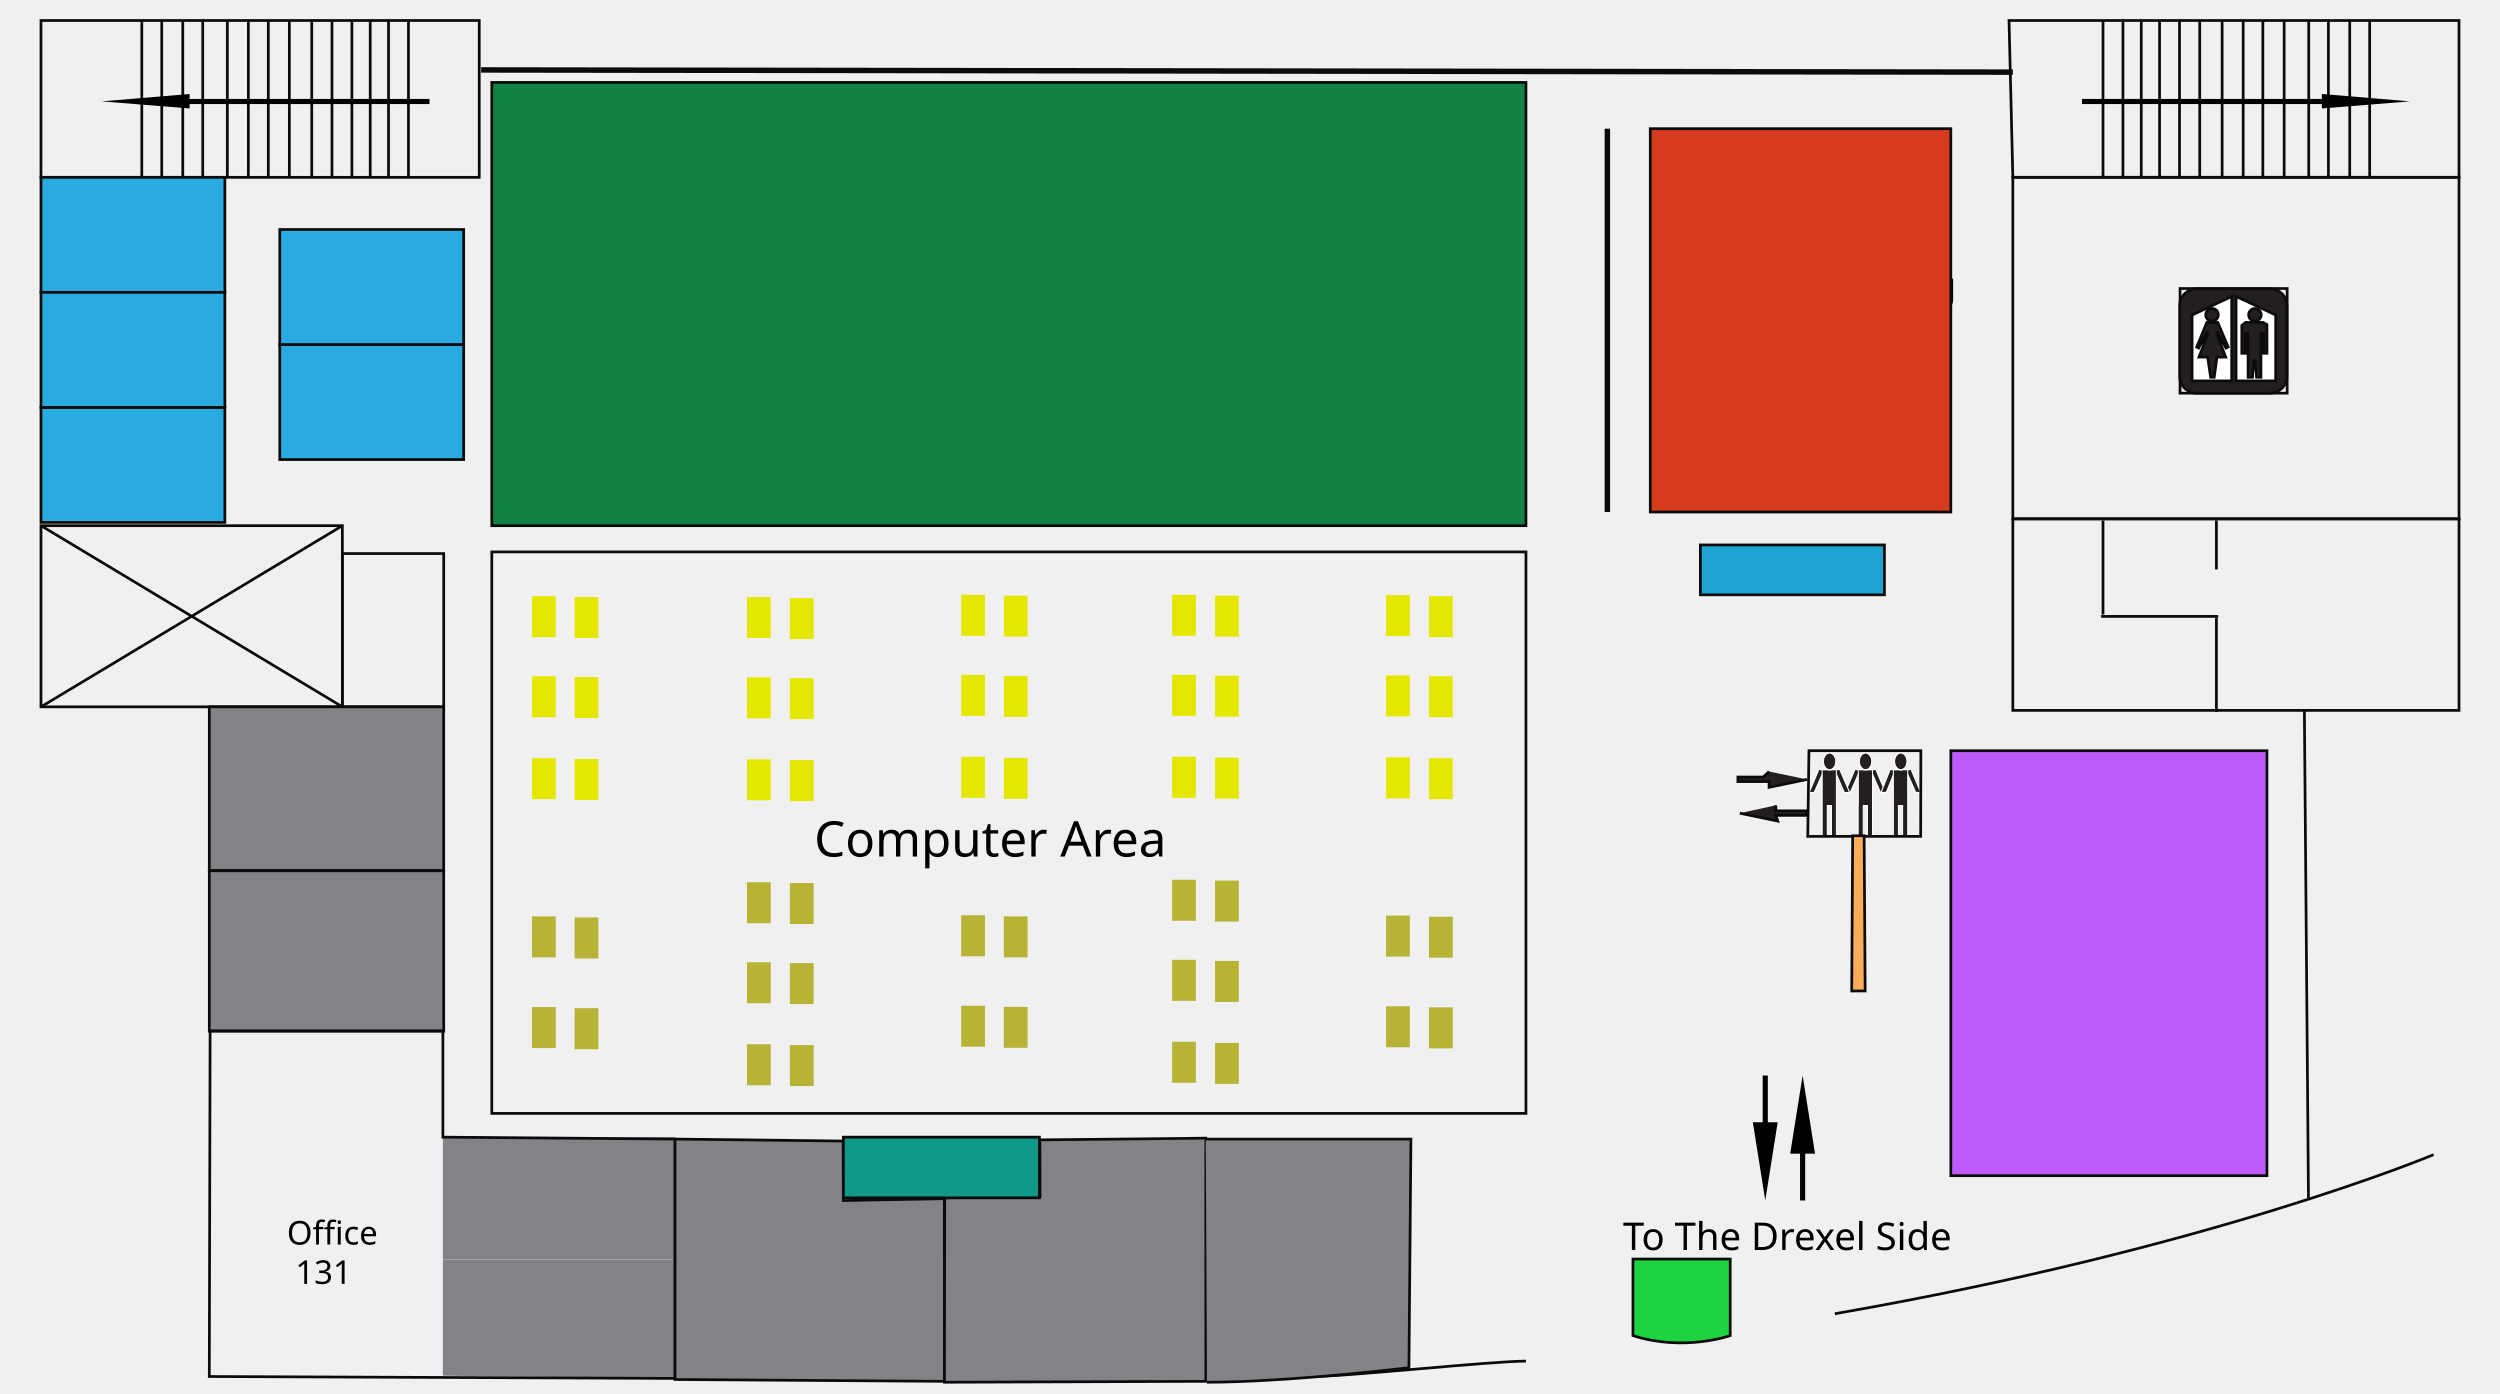
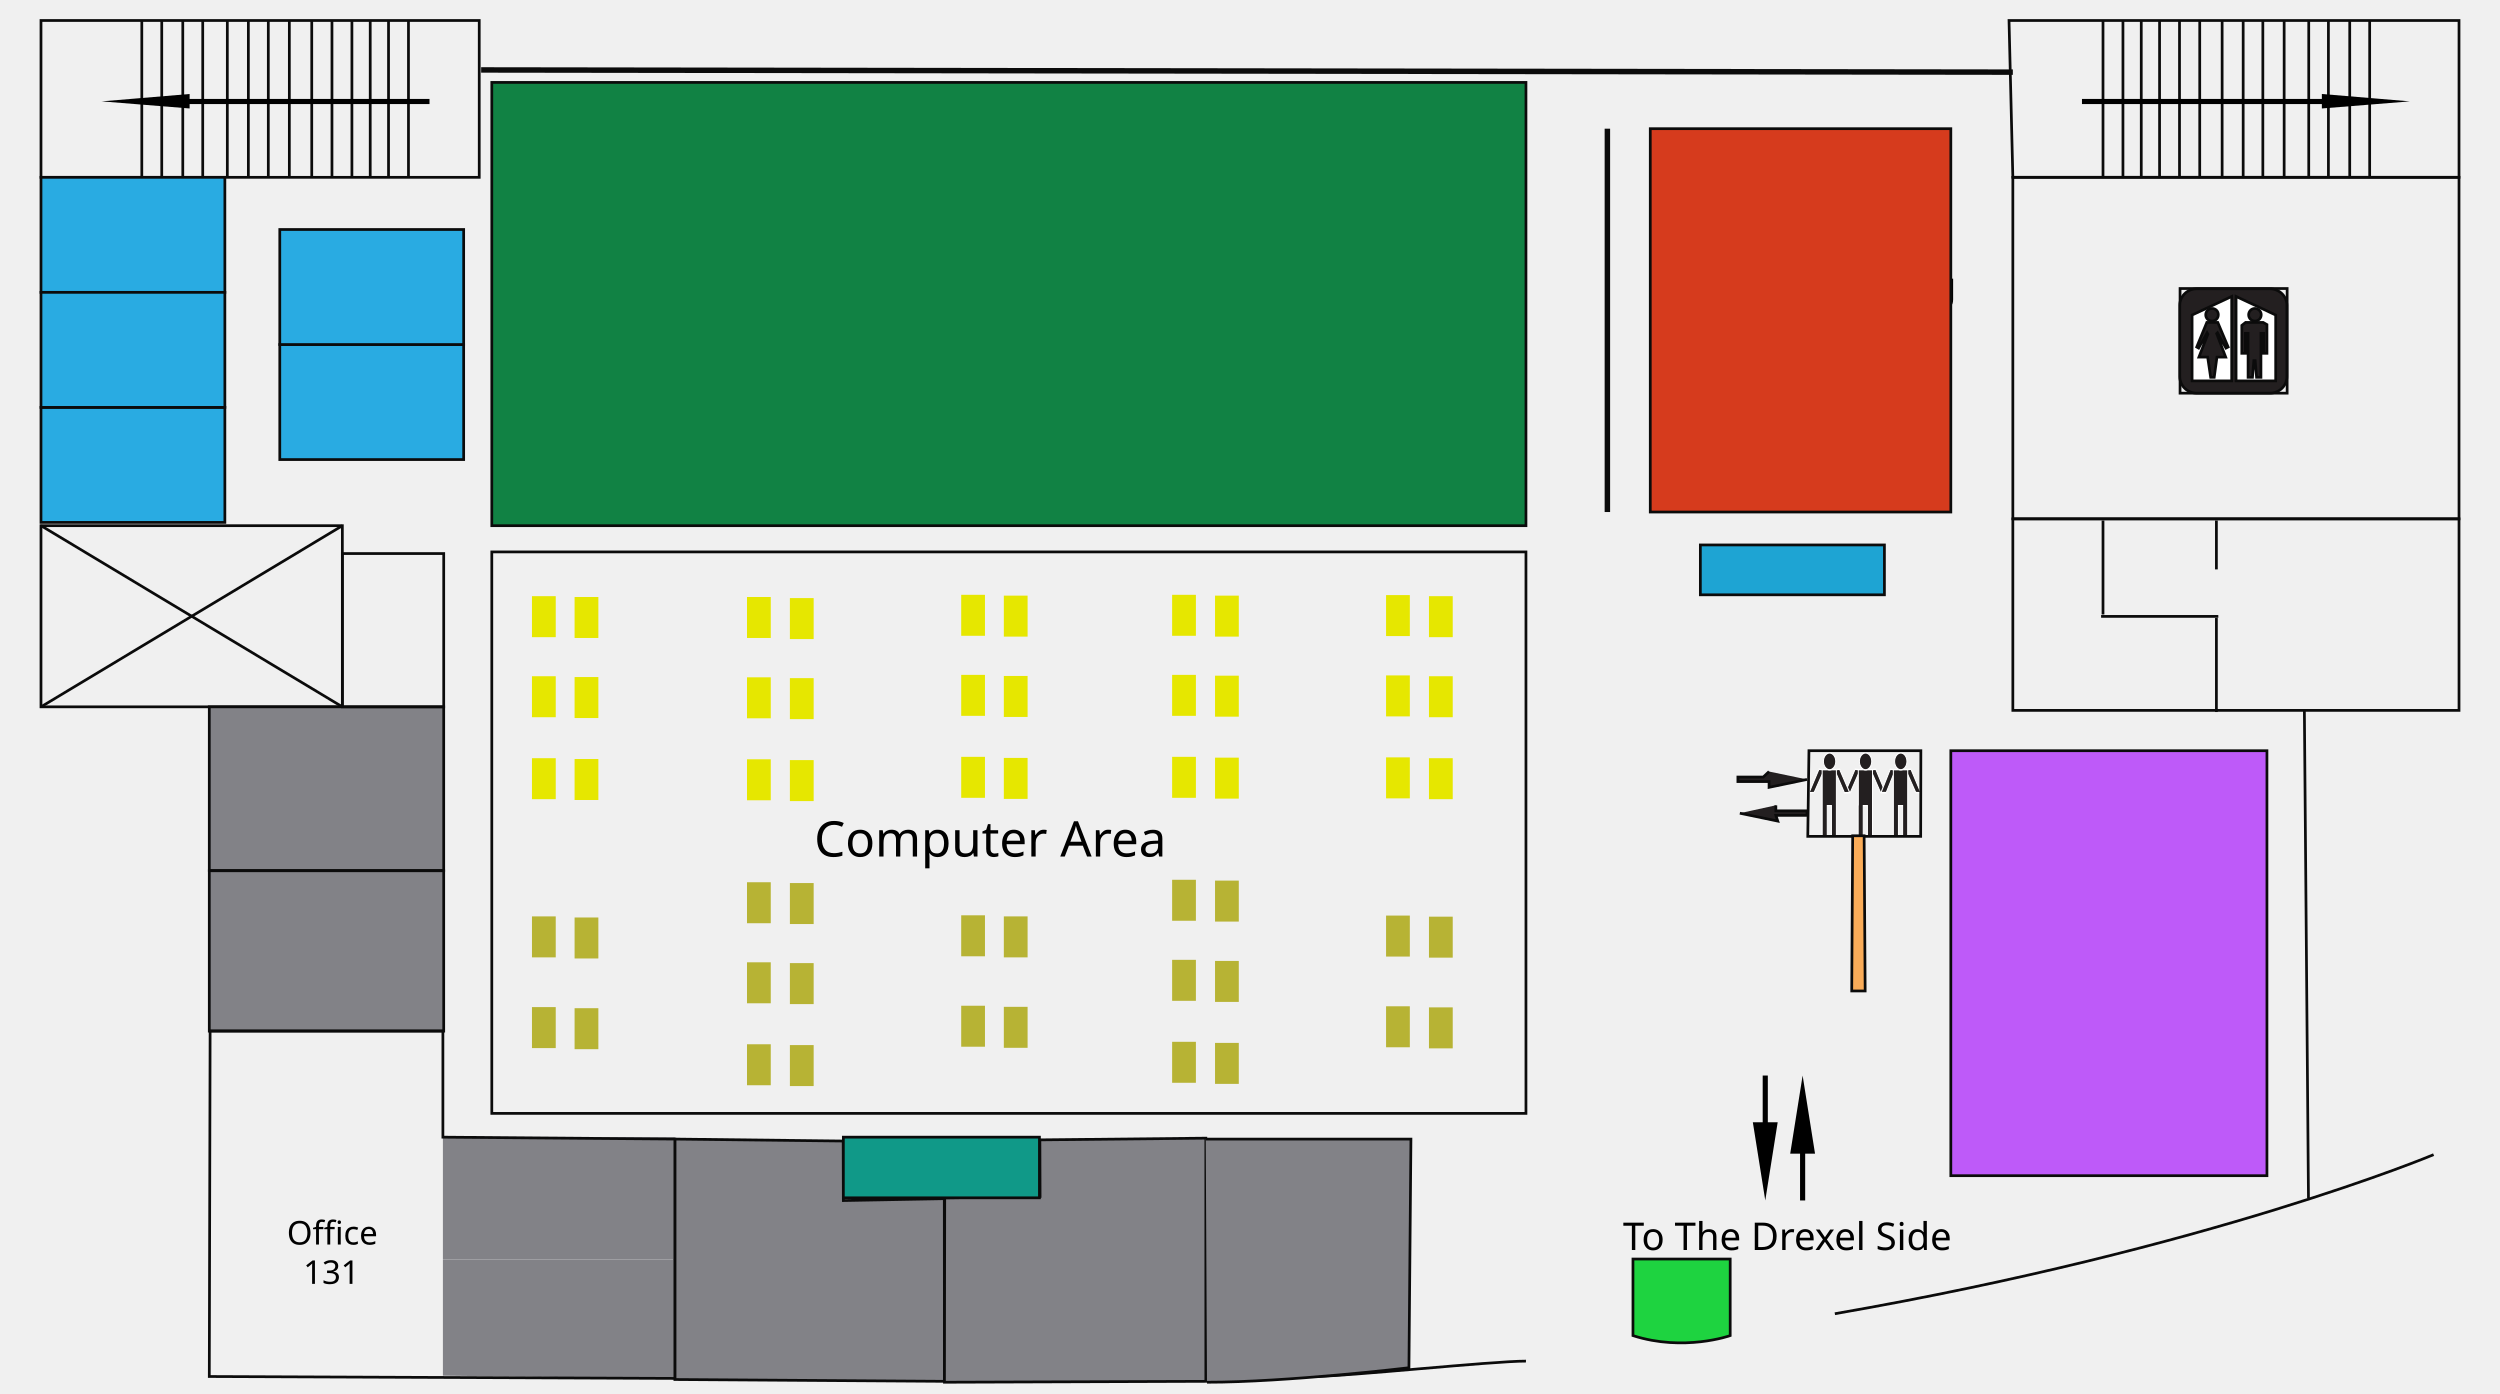
<svg xmlns="http://www.w3.org/2000/svg" xmlns:xlink="http://www.w3.org/1999/xlink" version="1.1" id="PostFloor1" x="0px" y="0px" width="915px" height="510px" viewBox="0 0 915 510" enable-background="new 0 0 915 510" xml:space="preserve">
  <symbol id="Children" viewBox="-36.773 -20.025 73.546 40.05">
    <g>
      <polygon fill="#231F20" stroke="#FFFFFF" stroke-width="0.65" points="-6.4,12 -12.9,0.9 -9.5,1 -3.1,11.7   " />
      <polygon fill="#231F20" stroke="#FFFFFF" stroke-width="0.65" points="7,12 13.4,0.9 10.1,1 3.7,11.7   " />
      <polygon fill="#231F20" stroke="#FFFFFF" stroke-width="0.65" points="-4.3,-4.8 -4.3,11.8 4.9,11.8 4.9,-5.3 4.9,-5.3 4.9,-19.7     1.6,-19.7 1.6,-5.2 -1.1,-5.2 -1.1,-19.7 -4.4,-19.7 -4.4,-4.8   " />
      <path fill="#231F20" stroke="#FFFFFF" stroke-width="0.65" d="M-3.6,15.7c0-2.2,1.8-4,4-4c2.2,0,4,1.8,4,4s-1.8,4-4,4    C-1.8,19.7-3.6,17.9-3.6,15.7z" />
      <polygon fill="#231F20" stroke="#FFFFFF" stroke-width="0.65" points="-29.8,12 -36.2,0.9 -32.9,1 -26.4,11.7   " />
      <polygon fill="#231F20" stroke="#FFFFFF" stroke-width="0.65" points="-16.4,12 -9.9,1 -13.3,0.9 -19.7,11.7   " />
      <polygon fill="#231F20" stroke="#FFFFFF" stroke-width="0.65" points="-27.7,-4.8 -27.7,11.8 -18.5,11.8 -18.5,-5.3 -18.5,-5.3     -18.5,-19.7 -21.7,-19.7 -21.7,-5.2 -24.4,-5.2 -24.4,-19.7 -27.7,-19.7   " />
      <path fill="#231F20" stroke="#FFFFFF" stroke-width="0.65" d="M-26.9,15.7c0-2.2,1.8-4,4-4c2.2,0,4,1.8,4,4s-1.8,4-4,4    C-25.1,19.7-26.9,17.9-26.9,15.7z" />
      <polygon fill="#231F20" stroke="#FFFFFF" stroke-width="0.65" points="16.4,12 10.4,1 13.8,1 19.7,11.7   " />
      <polygon fill="#231F20" stroke="#FFFFFF" stroke-width="0.65" points="29.8,12 36.2,0.9 32.9,1 26.4,11.7   " />
      <polygon fill="#231F20" stroke="#FFFFFF" stroke-width="0.65" points="18.4,-4.8 18.4,11.8 27.7,11.8 27.7,-5.3 27.7,-5.3     27.7,-19.7 24.4,-19.7 24.4,-5.2 21.7,-5.2 21.7,-19.7 18.4,-19.7   " />
      <path fill="#231F20" stroke="#FFFFFF" stroke-width="0.65" d="M19.2,15.7c0-2.2,1.8-4,4-4c2.2,0,4,1.8,4,4s-1.8,4-4,4    C21,19.7,19.2,17.9,19.2,15.7z" />
    </g>
  </symbol>
  <g id="outline">
    <rect x="15" y="7.5" fill="none" stroke="#0B0B0B" stroke-miterlimit="10" width="160.4" height="57.4" />
    <rect x="15" y="192.4" fill="none" stroke="#0B0B0B" stroke-miterlimit="10" width="110.3" height="66.3" />
    <line fill="none" stroke="#0B0B0B" stroke-miterlimit="10" x1="15" y1="192.4" x2="125.3" y2="258.7" />
    <line fill="none" stroke="#0B0B0B" stroke-miterlimit="10" x1="15" y1="258.7" x2="125.3" y2="192.4" />
    <polygon id="stair" fill="none" stroke="#0B0B0B" stroke-miterlimit="10" points="900,64.9 736.7,64.9 735.3,7.5 900,7.5  " />
    <rect id="toilet" x="736.7" y="64.9" fill="none" stroke="#0B0B0B" stroke-miterlimit="10" width="163.3" height="125" />
    <rect x="736.7" y="189.9" fill="none" stroke="#0B0B0B" stroke-miterlimit="10" width="163.3" height="70.1" />
    <line fill="none" stroke="#0B0B0B" stroke-miterlimit="10" x1="769.7" y1="190.5" x2="769.7" y2="224.9" />
    <line fill="none" stroke="#0B0B0B" stroke-miterlimit="10" x1="769" y1="225.6" x2="811.9" y2="225.6" />
    <line fill="none" stroke="#0B0B0B" stroke-miterlimit="10" x1="811.2" y1="226.2" x2="811.2" y2="260.6" />
    <line fill="none" stroke="#0B0B0B" stroke-miterlimit="10" x1="811.2" y1="208.4" x2="811.2" y2="190.5" />
    <line fill="none" stroke="#0B0B0B" stroke-miterlimit="10" x1="843.4" y1="260" x2="844.9" y2="438.5" />
    <path fill="none" stroke="#0B0B0B" stroke-miterlimit="10" d="M558.5,498.166c-12.6,0-65.5,5.634-78,5.634" />
    <path fill="none" stroke="#0B0B0B" stroke-width="2" stroke-miterlimit="10" d="M518.3,500.6" />
    <path fill="none" stroke="#0B0B0B" stroke-miterlimit="10" d="M890.7,422.6c0,0-81.648,34.318-219.148,58.225" />
    <line fill="none" stroke="#0B0B0B" stroke-width="2" stroke-miterlimit="10" x1="176.1" y1="25.6" x2="736.7" y2="26.4" />
    <line fill="none" stroke="#0B0B0B" stroke-width="2" stroke-miterlimit="10" x1="588.3" y1="47.1" x2="588.3" y2="187.4" />
    <use xlink:href="#Children" width="73.546" height="40.05" x="-36.773" y="-20.025" transform="matrix(0.5651 0 0 -0.7754 682.5703 290.8408)" overflow="visible" />
    <polygon fill="none" stroke="#0B0B0B" stroke-miterlimit="10" points="662.074,274.76 703.032,274.76 702.967,306.1 661.646,306.1     " />
-     <g>
-       <g>
-         <polyline fill="#231F20" stroke="#0B0B0B" stroke-miterlimit="10" points="661.365,285.275 647.479,288.168 647.479,286.064      636.069,286.064 636.069,284.398 645.352,284.398 647.479,282.384    " />
-       </g>
-     </g>
-     <g>
-       <g>
-         <polyline fill="#231F20" stroke="#0B0B0B" stroke-miterlimit="10" points="649.957,294.74 649.957,296.757 661.365,296.757      661.365,298.421 649.957,298.421 650.666,300.523 636.778,297.633    " />
-       </g>
-     </g>
+     <polyline fill="#231F20" stroke="#0B0B0B" stroke-miterlimit="10" points="661.365,285.275 647.479,288.168 647.479,286.064     636.069,286.064 636.069,284.398 645.352,284.398 647.479,282.384    " />
+     <polyline fill="#231F20" stroke="#0B0B0B" stroke-miterlimit="10" points="649.957,294.74 649.957,296.757 661.365,296.757     661.365,298.421 649.957,298.421 650.666,300.523 636.778,297.633    " />
    <g id="Restrooms">
      <g>
        <rect x="797.9" y="105.6" fill="none" stroke="#0B0B0B" width="39.193" height="38.3" />
        <g>
          <path fill="#231F20" stroke="#0B0B0B" d="M837,137.9c0,3.3-2.8,6-6.2,6H804c-3.4,0-6.2-2.7-6.2-6v-26.2c0-3.3,2.8-6,6.2-6h26.8      c3.4,0,6.2,2.7,6.2,6V137.9z" />
          <g>
            <polygon fill="#FFFFFF" stroke="#0B0B0B" points="816.8,108.5 816.8,139.4 802.3,139.4 802.3,115.3      " />
            <polygon fill="#FFFFFF" stroke="#0B0B0B" points="818.4,108.5 818.4,139.4 832.9,139.4 832.9,115.3      " />
            <g>
              <g>
                <polygon fill="#231F20" stroke="#0B0B0B" points="807.7,118 811.7,118 815.5,127 814.7,127.4 811.6,121.8 811.3,122.1          814.6,130.7 811.4,130.7 810.4,138.1 809.1,138.1 808,130.7 804.8,130.7 808.1,122.3 807.8,121.8 804.7,127.4 804,127                 " />
                <path fill="#231F20" stroke="#0B0B0B" d="M811.9,115.2c0,1.3-1,2.3-2.307,2.3c-1.3,0-2.3-1-2.3-2.3c0-1.2,1-2.3,2.3-2.3         C810.9,112.9,811.9,113.9,811.9,115.2z" />
                <path fill="#231F20" stroke="#0B0B0B" d="M827.6,115.2c0,1.3-1,2.3-2.3,2.3s-2.3-1-2.3-2.3c0-1.2,1-2.3,2.3-2.3         C826.5,112.9,827.6,113.9,827.6,115.2z" />
              </g>
              <polygon fill="#231F20" stroke="#0B0B0B" points="821.9,118 828.3,118 829.7,118.8 829.7,129.3 828.5,129.3 828.5,122         827.5,122 827.5,138.1 825.9,138.1 825.4,132 824.9,132 824.4,138.1 822.8,138.1 822.8,122 821.8,122 821.8,129.3         820.5,129.3 820.5,119.1       " />
            </g>
          </g>
        </g>
      </g>
    </g>
    <line fill="none" stroke="#0B0B0B" stroke-miterlimit="10" x1="769.7" y1="7.5" x2="769.7" y2="64.9" />
    <line fill="none" stroke="#0B0B0B" stroke-miterlimit="10" x1="777" y1="7.5" x2="777" y2="64.9" />
    <line fill="none" stroke="#0B0B0B" stroke-miterlimit="10" x1="783.7" y1="7.5" x2="783.7" y2="64.9" />
    <line fill="none" stroke="#0B0B0B" stroke-miterlimit="10" x1="790.4" y1="7.5" x2="790.4" y2="64.9" />
    <line fill="none" stroke="#0B0B0B" stroke-miterlimit="10" x1="797.7" y1="7.5" x2="797.7" y2="64.9" />
    <line fill="none" stroke="#0B0B0B" stroke-miterlimit="10" x1="805.1" y1="7.5" x2="805.1" y2="64.9" />
    <line fill="none" stroke="#0B0B0B" stroke-miterlimit="10" x1="813.3" y1="7.5" x2="813.3" y2="64.9" />
    <line fill="none" stroke="#0B0B0B" stroke-miterlimit="10" x1="821" y1="7.5" x2="821" y2="64.9" />
    <line fill="none" stroke="#0B0B0B" stroke-miterlimit="10" x1="828.2" y1="7.5" x2="828.2" y2="64.9" />
    <line fill="none" stroke="#0B0B0B" stroke-miterlimit="10" x1="836" y1="7.5" x2="836" y2="64.9" />
    <line fill="none" stroke="#0B0B0B" stroke-miterlimit="10" x1="845" y1="7.5" x2="845" y2="64.9" />
    <line fill="none" stroke="#0B0B0B" stroke-miterlimit="10" x1="852.2" y1="7.5" x2="852.2" y2="64.9" />
    <line fill="none" stroke="#0B0B0B" stroke-miterlimit="10" x1="860" y1="7.5" x2="860" y2="64.9" />
    <line fill="none" stroke="#0B0B0B" stroke-miterlimit="10" x1="867.3" y1="7.5" x2="867.3" y2="64.9" />
    <path fill="none" stroke="#0B0B0B" stroke-miterlimit="10" d="M411.7,25.6" />
    <path fill="none" stroke="#0B0B0B" stroke-miterlimit="10" d="M419,25.6" />
    <path fill="none" stroke="#0B0B0B" stroke-miterlimit="10" d="M425.7,25.6" />
    <path fill="none" stroke="#0B0B0B" stroke-miterlimit="10" d="M432.4,25.6" />
    <path fill="none" stroke="#0B0B0B" stroke-miterlimit="10" d="M439.7,25.6" />
    <path fill="none" stroke="#0B0B0B" stroke-miterlimit="10" d="M447.1,25.6" />
    <path fill="none" stroke="#0B0B0B" stroke-miterlimit="10" d="M455.3,25.6" />
    <path fill="none" stroke="#0B0B0B" stroke-miterlimit="10" d="M463,25.6" />
    <path fill="none" stroke="#0B0B0B" stroke-miterlimit="10" d="M470.2,25.6" />
    <path fill="none" stroke="#0B0B0B" stroke-miterlimit="10" d="M478,25.6" />
    <path fill="none" stroke="#0B0B0B" stroke-miterlimit="10" d="M487,25.6" />
    <path fill="none" stroke="#0B0B0B" stroke-miterlimit="10" d="M494.2,25.6" />
    <path fill="none" stroke="#0B0B0B" stroke-miterlimit="10" d="M502,25.6" />
    <path fill="none" stroke="#0B0B0B" stroke-miterlimit="10" d="M509.3,25.6" />
    <line fill="none" stroke="#0B0B0B" stroke-miterlimit="10" x1="149.5" y1="7.5" x2="149.5" y2="64.9" />
    <line fill="none" stroke="#0B0B0B" stroke-miterlimit="10" x1="142.2" y1="7.5" x2="142.2" y2="64.9" />
    <line fill="none" stroke="#0B0B0B" stroke-miterlimit="10" x1="135.5" y1="7.5" x2="135.5" y2="64.9" />
    <line fill="none" stroke="#0B0B0B" stroke-miterlimit="10" x1="128.8" y1="7.5" x2="128.8" y2="64.9" />
    <line fill="none" stroke="#0B0B0B" stroke-miterlimit="10" x1="121.5" y1="7.5" x2="121.5" y2="64.9" />
    <line fill="none" stroke="#0B0B0B" stroke-miterlimit="10" x1="114.1" y1="7.5" x2="114.1" y2="64.9" />
    <line fill="none" stroke="#0B0B0B" stroke-miterlimit="10" x1="105.9" y1="7.5" x2="105.9" y2="64.9" />
    <line fill="none" stroke="#0B0B0B" stroke-miterlimit="10" x1="98.2" y1="7.5" x2="98.2" y2="64.9" />
    <line fill="none" stroke="#0B0B0B" stroke-miterlimit="10" x1="90.9" y1="7.5" x2="90.9" y2="64.9" />
    <line fill="none" stroke="#0B0B0B" stroke-miterlimit="10" x1="83.2" y1="7.5" x2="83.2" y2="64.9" />
    <line fill="none" stroke="#0B0B0B" stroke-miterlimit="10" x1="74.2" y1="7.5" x2="74.2" y2="64.9" />
    <line fill="none" stroke="#0B0B0B" stroke-miterlimit="10" x1="66.9" y1="7.5" x2="66.9" y2="64.9" />
    <line fill="none" stroke="#0B0B0B" stroke-miterlimit="10" x1="59.2" y1="7.5" x2="59.2" y2="64.9" />
    <line fill="none" stroke="#0B0B0B" stroke-miterlimit="10" x1="51.9" y1="7.5" x2="51.9" y2="64.9" />
    <g>
      <polygon points="849.8,34.4 882,37.1 849.8,39.7 849.8,38.1 762,38.1 762,36.2 849.8,36.2   " />
      <polygon points="69.4,34.4 37.2,37.1 69.4,39.7 69.4,38.1 157.2,38.1 157.2,36.2 69.4,36.2   " />
    </g>
    <polygon points="660.697,422.243 664.302,422.243 659.761,393.64 655.213,422.243 658.817,422.243 658.818,439.36 660.698,439.36     " />
    <polygon points="647.024,410.757 650.629,410.757 646.09,439.36 641.54,410.757 645.145,410.757 645.145,393.64 647.023,393.64     " />
    <text transform="matrix(1 0 0 1 594 457.5)" font-family="'Avenir-Medium'" font-size="14">To The Drexel Side</text>
  </g>
  <g id="active">
    <text transform="matrix(1 0 0 1 126 110.5)" font-family="'Avenir-Medium'" font-size="12">144</text>
    <text transform="matrix(1 0 0 1 127 150.5)" font-family="'Avenir-Medium'" font-size="12">140</text>
    <text transform="matrix(1 0 0 1 39 174.5)" font-family="'Avenir-Medium'" font-size="12">141</text>
    <text transform="matrix(1 0 0 1 39 133.5)" font-family="'Avenir-Medium'" font-size="12">142</text>
    <text transform="matrix(1 0 0 1 38 91.5)" font-family="'Avenir-Medium'" font-size="12">143</text>
    <text transform="matrix(1 0 0 1 298 313.5)" font-family="'Avenir-Medium'" font-size="18">Computer Area</text>
    <text transform="matrix(1 0 0 1 301 114.5)" font-family="'Avenir-Medium'" font-size="18">Open study Area</text>
    <text transform="matrix(1 0 0 1 752 360.5)" font-family="'Avenir-Medium'" font-size="18">Café</text>
    <text transform="matrix(1 0 0 1 282 460.5)" font-family="'Avenir-Medium'" font-size="12">Office</text>
-     <text transform="matrix(1 0 0 1 282 474.9004)" font-family="'Avenir-Medium'" font-size="12">130</text>
+     <text transform="matrix(1 0 0 1 288 474.9004)" font-family="'Avenir-Medium'" font-size="12">130</text>
    <text transform="matrix(1 0 0 1 103 345.5)" font-family="'Avenir-Medium'" font-size="12">Office</text>
-     <text transform="matrix(1 0 0 1 103 359.9004)" font-family="'Avenir-Medium'" font-size="12">132</text>
+     <text transform="matrix(1 0 0 1 109 359.9004)" font-family="'Avenir-Medium'" font-size="12">132</text>
    <text transform="matrix(1 0 0 1 104 284.5)" font-family="'Avenir-Medium'" font-size="12">Office</text>
-     <text transform="matrix(1 0 0 1 104 298.9004)" font-family="'Avenir-Medium'" font-size="12">133</text>
+     <text transform="matrix(1 0 0 1 110 298.9004)" font-family="'Avenir-Medium'" font-size="12">133</text>
    <text transform="matrix(1 0 0 1 380 460.5)" font-family="'Avenir-Medium'" font-size="12">Office</text>
-     <text transform="matrix(1 0 0 1 380 474.9004)" font-family="'Avenir-Medium'" font-size="12">129</text>
+     <text transform="matrix(1 0 0 1 386 474.9004)" font-family="'Avenir-Medium'" font-size="12">129</text>
    <text transform="matrix(1 0 0 1 105 455.5)" font-family="'Avenir-Medium'" font-size="12">Office</text>
-     <text transform="matrix(1 0 0 1 105 469.9004)" font-family="'Avenir-Medium'" font-size="12"> 131</text>
-     <text transform="matrix(1 0 0 1 458 459.5)" font-family="'ArialMT'" font-size="12">         </text>
+     <text transform="matrix(1 0 0 1 111 469.9004)" font-family="'Avenir-Medium'" font-size="12">131</text>
    <text transform="matrix(1 0 0 1 458 459.5)" font-family="'Avenir-Medium'" font-size="12">Writing</text>
-     <text transform="matrix(1 0 0 1 497.9717 459.5)" font-family="'ArialMT'" font-size="12">         </text>
    <text transform="matrix(1 0 0 1 458 473.9004)" font-family="'Avenir-Medium'" font-size="12">Center</text>
-     <text transform="matrix(1 0 0 1 494.4316 473.9004)" font-family="'ArialMT'" font-size="12">     </text>
    <text transform="matrix(1 0 0 1 607 109.5)" font-family="'Avenir-Medium'" font-size="14">Popular Reading</text>
    <rect id="room141" x="15" y="149.1" fill="#29ABE2" stroke="#0B0B0B" stroke-miterlimit="10" width="67.3" height="42.1" />
    <rect id="room140" x="102.4" y="126.1" fill="#29ABE2" stroke="#0B0B0B" stroke-miterlimit="10" width="67.3" height="42.1" />
    <rect id="room143" x="15" y="64.9" fill="#29ABE2" stroke="#0B0B0B" stroke-miterlimit="10" width="67.3" height="42.1" />
    <rect id="room142" x="15" y="107" fill="#29ABE2" stroke="#0B0B0B" stroke-miterlimit="10" width="67.3" height="42.1" />
    <rect id="room144" x="102.4" y="84" fill="#29ABE2" stroke="#0B0B0B" stroke-miterlimit="10" width="67.3" height="42.1" />
+     <rect id="room133" x="76.6" y="258.7" fill="#828287" stroke="#0B0B0B" stroke-miterlimit="10" width="85.8" height="59.896" />
+     <rect id="room132" x="76.6" y="318.7" fill="#828287" stroke="#0B0B0B" stroke-miterlimit="10" width="85.8" height="58.7" />
+     <polygon id="room130" fill="#828287" stroke="#0B0B0B" stroke-miterlimit="10" points="247,416.9 308.608,417.617 308.667,439.4   345.612,438.715 345.667,505.566 247,504.9  " />
+     <polygon id="room129" fill="#828287" stroke="#0B0B0B" stroke-miterlimit="10" points="380.667,437.9 380.594,417.189   441.335,416.566 441.335,505.566 345.667,505.9 345.768,438.423  " />
+     <rect id="room131a" x="162.1" y="416.2" fill="#828287" width="84.9" height="44.6" />
+     <polygon id="room131b" fill="#828287" points="162.1,460.9 247,460.9 247,504.5 162.1,503.5  " />
+     <path id="room128" fill="#828287" stroke="#0B0B0B" stroke-miterlimit="10" d="M441.302,416.9H516.4l-0.729,83.693   c0,0-44.664,5.307-73.914,5.307" />
    <rect id="computerArea" x="180" y="202" fill="none" stroke="#0B0B0B" stroke-miterlimit="10" width="378.5" height="205.5" />
    <g id="Win">
      <rect x="523" y="247.5" fill="#E6E700" width="8.7" height="15" />
      <rect x="523" y="277.5" fill="#E6E700" width="8.7" height="15" />
      <rect x="523" y="218.2" fill="#E6E700" width="8.7" height="15" />
      <rect x="507.3" y="247.2" fill="#E6E700" width="8.7" height="15" />
      <rect x="507.3" y="277.2" fill="#E6E700" width="8.7" height="15" />
      <rect x="507.3" y="217.8" fill="#E6E700" width="8.7" height="15" />
      <rect x="444.7" y="247.3" fill="#E6E700" width="8.7" height="15" />
      <rect x="444.7" y="277.3" fill="#E6E700" width="8.7" height="15" />
      <rect x="444.7" y="218" fill="#E6E700" width="8.7" height="15" />
      <rect x="429" y="247" fill="#E6E700" width="8.7" height="15" />
      <rect x="429" y="277" fill="#E6E700" width="8.7" height="15" />
      <rect x="429" y="217.7" fill="#E6E700" width="8.7" height="15" />
      <rect x="367.4" y="247.4" fill="#E6E700" width="8.7" height="15" />
      <rect x="367.4" y="277.4" fill="#E6E700" width="8.7" height="15" />
      <rect x="367.4" y="218" fill="#E6E700" width="8.7" height="15" />
      <rect x="351.8" y="247" fill="#E6E700" width="8.7" height="15" />
      <rect x="351.8" y="277" fill="#E6E700" width="8.7" height="15" />
      <rect x="351.8" y="217.7" fill="#E6E700" width="8.7" height="15" />
      <rect x="210.3" y="247.8" fill="#E6E700" width="8.7" height="15" />
      <rect x="210.3" y="277.8" fill="#E6E700" width="8.7" height="15" />
      <rect x="210.3" y="218.5" fill="#E6E700" width="8.7" height="15" />
      <rect x="194.7" y="247.5" fill="#E6E700" width="8.7" height="15" />
      <rect x="194.7" y="277.5" fill="#E6E700" width="8.7" height="15" />
      <rect x="194.7" y="218.2" fill="#E6E700" width="8.7" height="15" />
      <rect x="289.1" y="248.2" fill="#E6E700" width="8.7" height="15" />
      <rect x="289.1" y="278.2" fill="#E6E700" width="8.7" height="15" />
      <rect x="289.1" y="218.9" fill="#E6E700" width="8.7" height="15" />
      <rect x="273.4" y="247.9" fill="#E6E700" width="8.7" height="15" />
      <rect x="273.4" y="277.9" fill="#E6E700" width="8.7" height="15" />
      <rect x="273.4" y="218.5" fill="#E6E700" width="8.7" height="15" />
    </g>
    <g id="Mac">
      <rect x="523" y="368.7" fill="#B7B334" width="8.7" height="15" />
      <rect x="523" y="335.5" fill="#B7B334" width="8.7" height="15" />
      <rect x="507.3" y="368.3" fill="#B7B334" width="8.7" height="15" />
      <rect x="507.3" y="335.1" fill="#B7B334" width="8.7" height="15" />
      <rect x="444.7" y="351.7" fill="#B7B334" width="8.7" height="15" />
      <rect x="444.7" y="381.7" fill="#B7B334" width="8.7" height="15" />
      <rect x="444.7" y="322.3" fill="#B7B334" width="8.7" height="15" />
      <rect x="429" y="351.3" fill="#B7B334" width="8.7" height="15" />
      <rect x="429" y="381.3" fill="#B7B334" width="8.7" height="15" />
      <rect x="429" y="322" fill="#B7B334" width="8.7" height="15" />
      <rect x="367.4" y="368.5" fill="#B7B334" width="8.7" height="15" />
      <rect x="367.4" y="335.4" fill="#B7B334" width="8.7" height="15" />
      <rect x="351.8" y="368.1" fill="#B7B334" width="8.7" height="15" />
      <rect x="351.8" y="335" fill="#B7B334" width="8.7" height="15" />
      <rect x="210.3" y="369" fill="#B7B334" width="8.7" height="15" />
      <rect x="210.3" y="335.8" fill="#B7B334" width="8.7" height="15" />
      <rect x="194.7" y="368.6" fill="#B7B334" width="8.7" height="15" />
      <rect x="194.7" y="335.4" fill="#B7B334" width="8.7" height="15" />
      <rect x="289.1" y="352.5" fill="#B7B334" width="8.7" height="15" />
      <rect x="289.1" y="382.5" fill="#B7B334" width="8.7" height="15" />
      <rect x="289.1" y="323.2" fill="#B7B334" width="8.7" height="15" />
      <rect x="273.4" y="352.2" fill="#B7B334" width="8.7" height="15" />
      <rect x="273.4" y="382.2" fill="#B7B334" width="8.7" height="15" />
      <rect x="273.4" y="322.9" fill="#B7B334" width="8.7" height="15" />
    </g>
    <rect x="125.3" y="202.6" fill="none" stroke="#0B0B0B" stroke-miterlimit="10" width="37.1" height="56.1" />
-     <rect id="room133" x="76.6" y="258.7" fill="#828287" stroke="#0B0B0B" stroke-miterlimit="10" width="85.8" height="59.896" />
-     <rect id="room132" x="76.6" y="318.7" fill="#828287" stroke="#0B0B0B" stroke-miterlimit="10" width="85.8" height="58.7" />
-     <polygon id="room130" fill="#828287" stroke="#0B0B0B" stroke-miterlimit="10" points="247,416.9 308.608,417.617 308.667,439.4    345.612,438.715 345.667,505.566 247,504.9  " />
-     <polygon id="room129" fill="#828287" stroke="#0B0B0B" stroke-miterlimit="10" points="380.667,437.9 380.594,417.189    441.335,416.566 441.335,505.566 345.667,505.9 345.768,438.423  " />
-     <rect id="room131a" x="162.1" y="416.2" fill="#828287" width="84.9" height="44.6" />
-     <polygon id="room131b" fill="#828287" points="162.1,460.9 247,460.9 247,504.5 162.1,503.5  " />
-     <path id="room128" fill="#828287" stroke="#0B0B0B" stroke-miterlimit="10" d="M441.302,416.9H516.4l-0.729,83.693   c0,0-44.664,5.307-73.914,5.307" />
    <polygon fill="none" stroke="#0B0B0B" stroke-miterlimit="10" points="76.9,377.3 162.1,377.3 162.1,416.2 247,416.9 247,504.5    76.6,503.8  " />
    <polygon id="newAC" fill="#FAAC58" stroke="#0B0B0B" stroke-miterlimit="10" points="678.08,305.9 682.271,305.9 682.646,362.7    677.734,362.7  " />
    <rect id="PostPrinter" x="308.667" y="416.2" fill="#109988" stroke="#0B0B0B" stroke-miterlimit="10" width="71.765" height="22.2" />
    <rect id="cafe" x="714" y="274.76" fill="#BE5AF9" stroke="#0B0B0B" stroke-miterlimit="10" width="115.7" height="155.541" />
    <rect id="saintJohnsBible" x="622.332" y="199.45" fill="#1EA4D3" stroke="#0B0B0B" stroke-miterlimit="10" width="67.366" height="18.25" />
    <rect id="restArea" x="604" y="47.1" fill="#D63B1D" stroke="#0B0B0B" stroke-miterlimit="10" width="110" height="140.3" />
    <rect id="openStudyArea1" x="180" y="30.167" fill="#118244" stroke="#0B0B0B" stroke-miterlimit="10" width="378.5" height="162.233" />
    <path id="helpDesk" fill="#1ED340" stroke="#0B0B0B" stroke-miterlimit="10" d="M597.667,488.832V460.8h35.583v28.032   C633.25,488.832,616.334,494.832,597.667,488.832z" />
  </g>
</svg>
